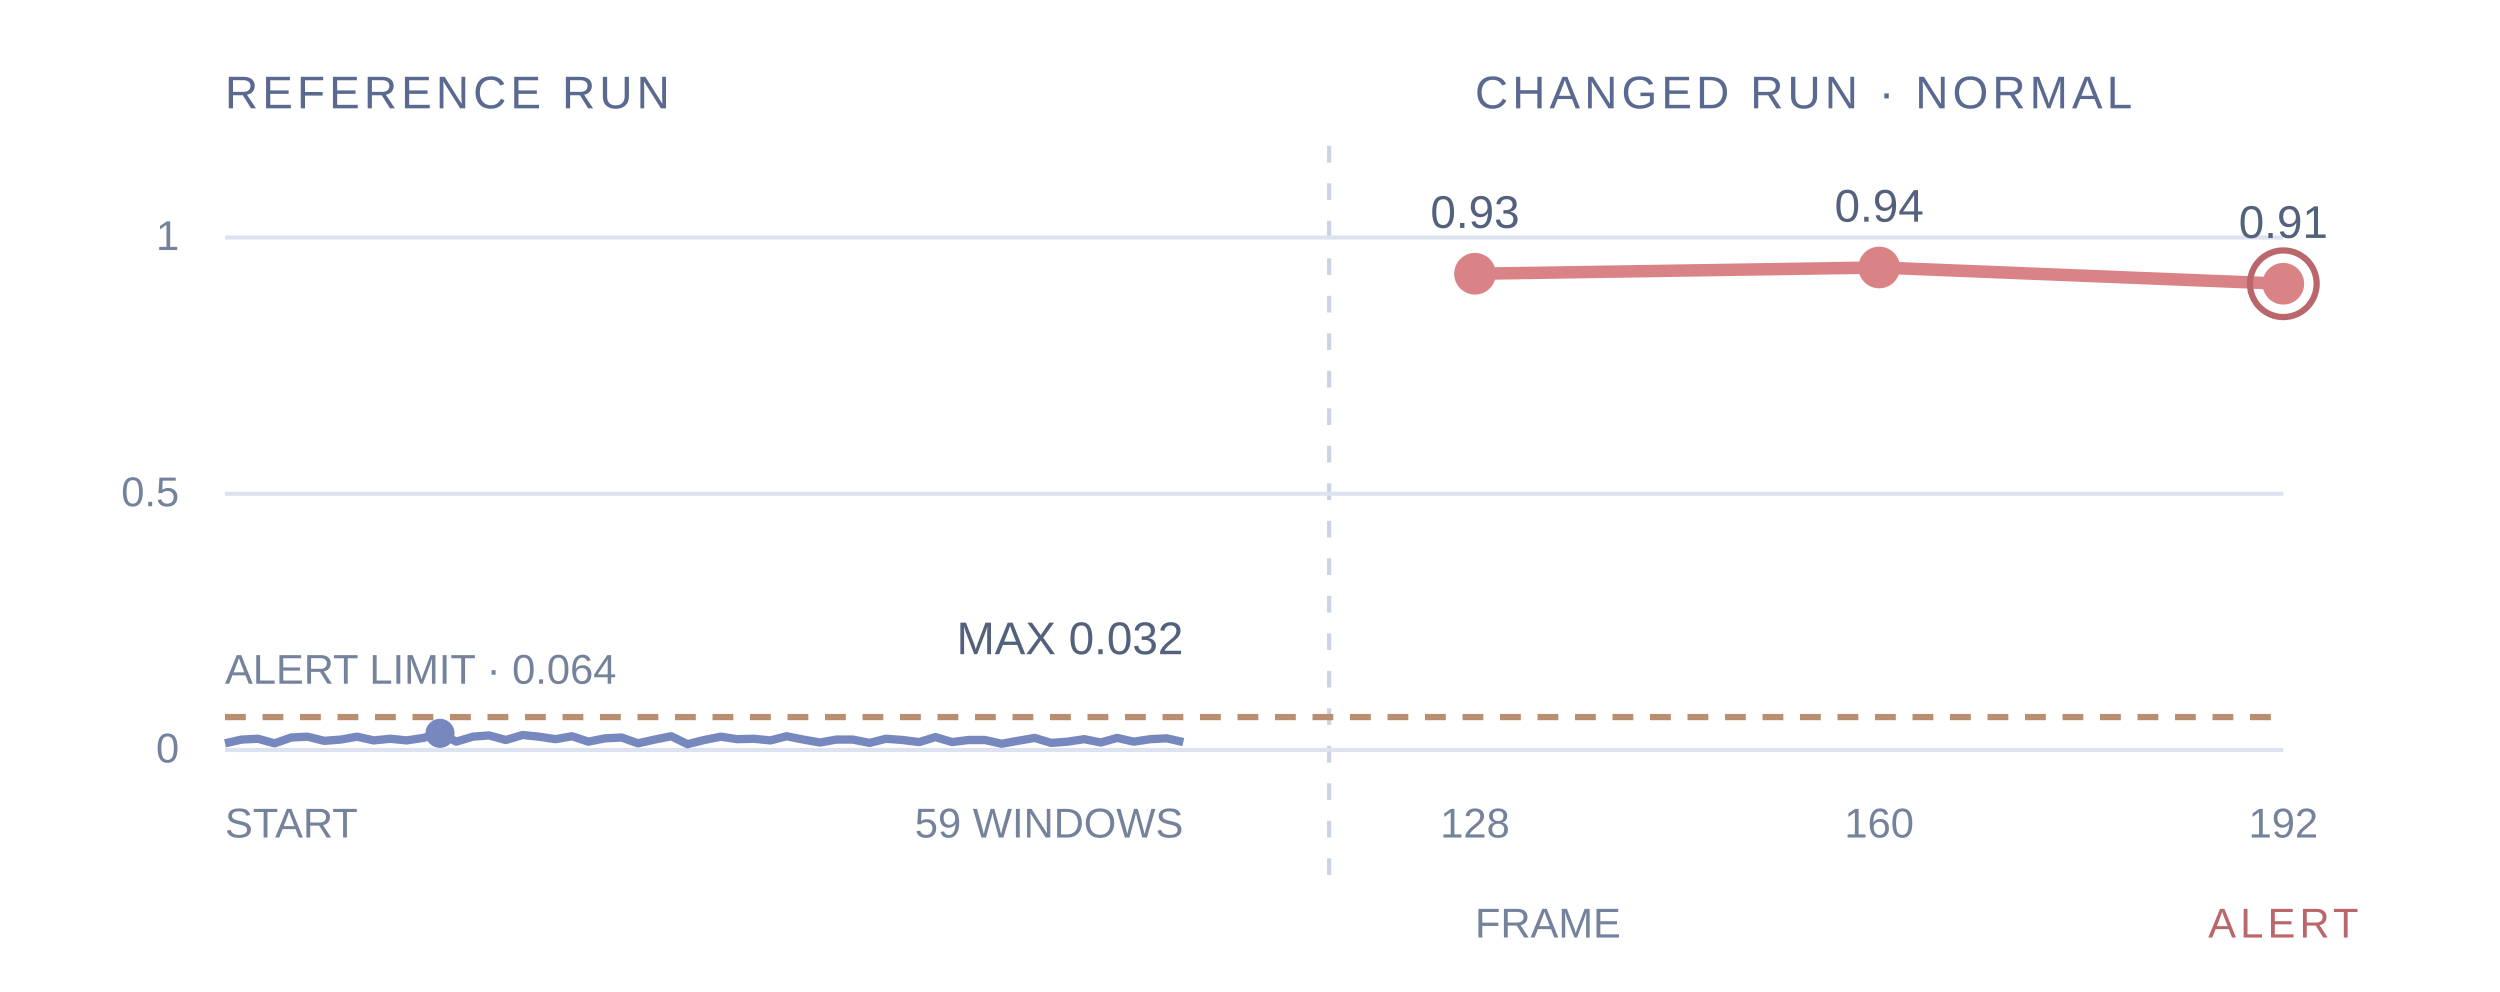
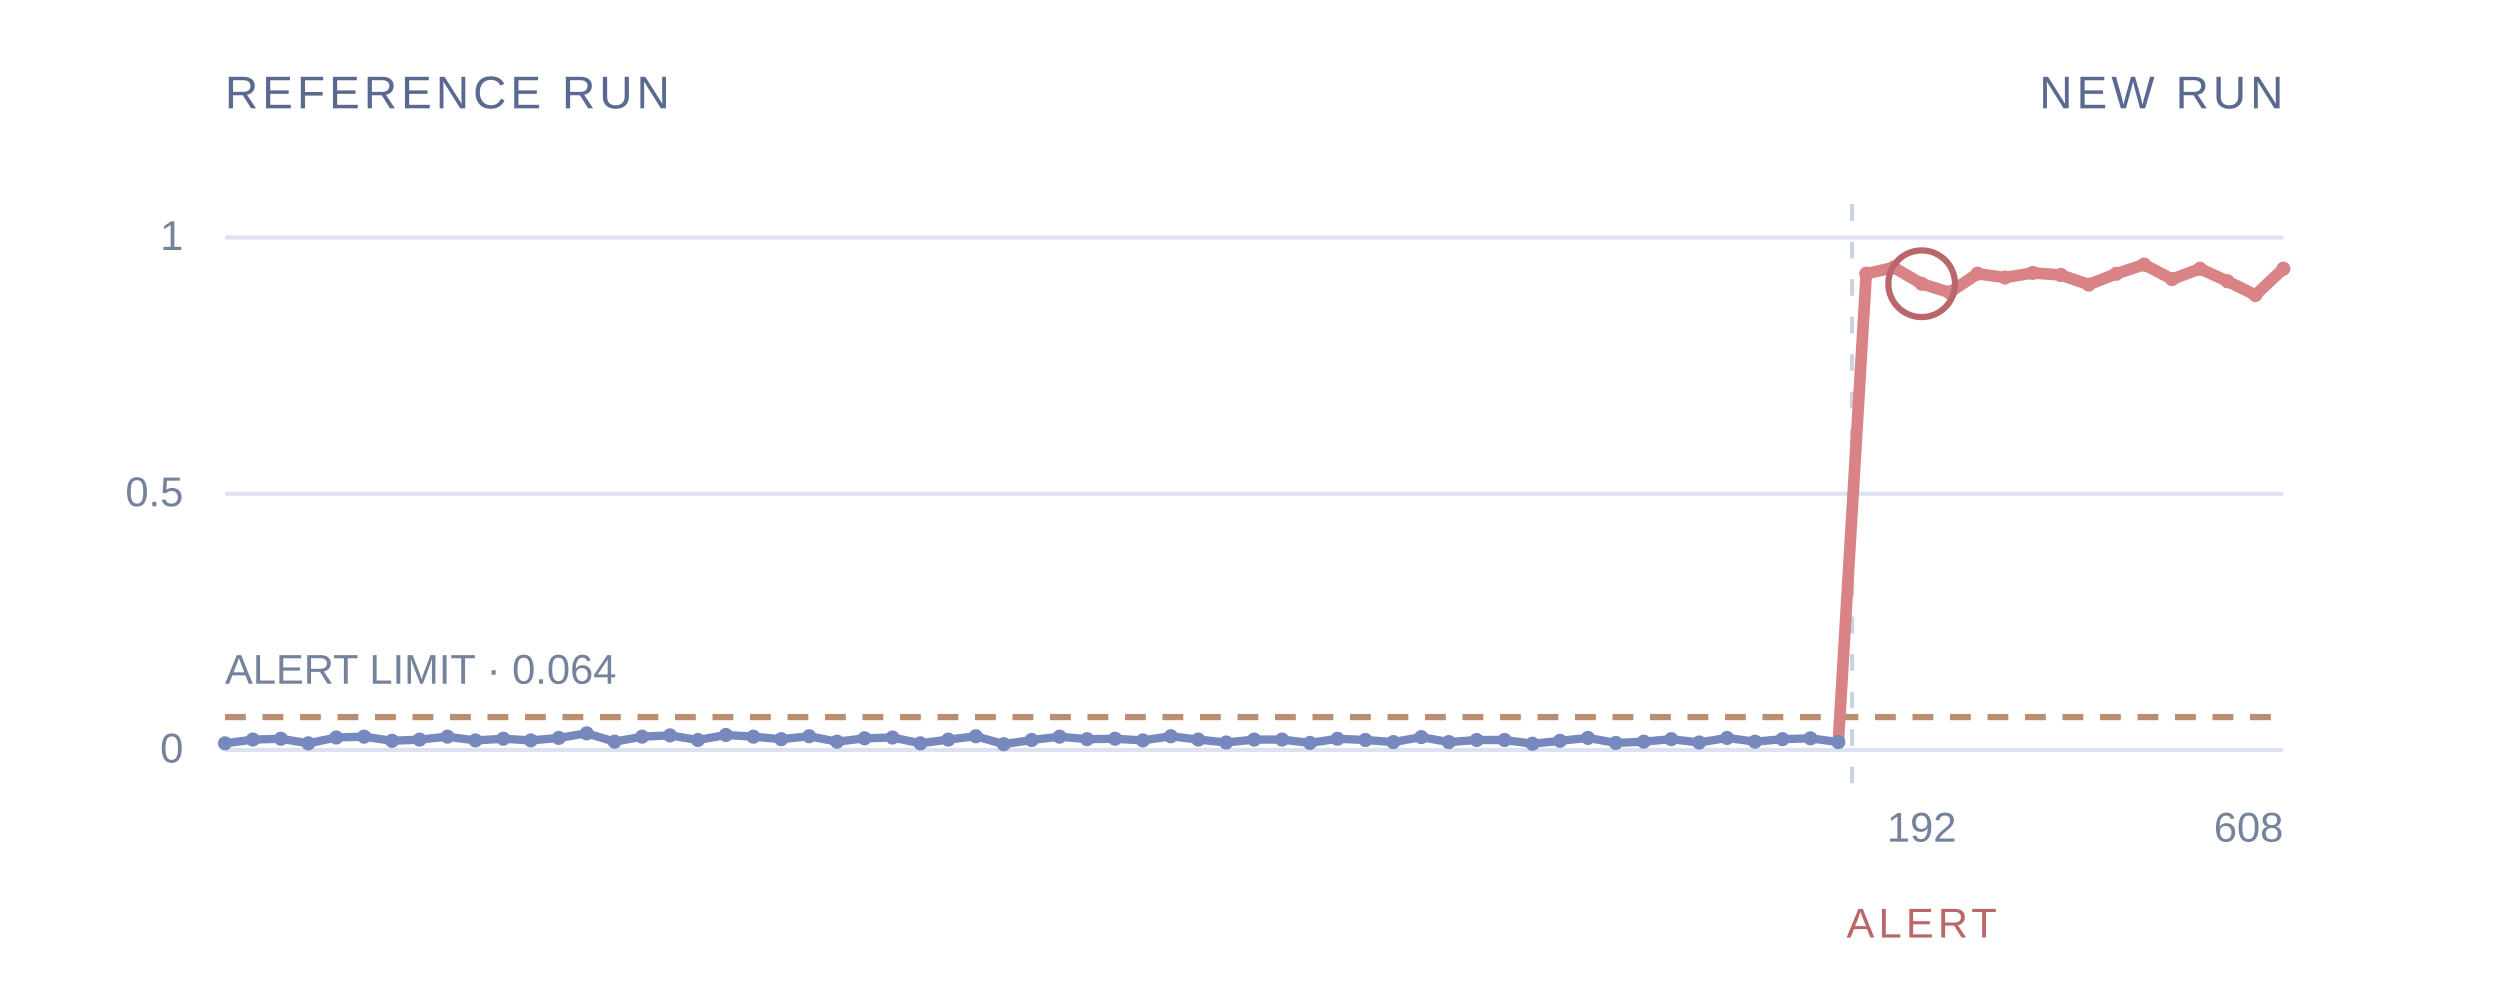
<svg xmlns="http://www.w3.org/2000/svg" viewBox="0 0 600 238" role="img" aria-labelledby="title desc">
  <style>
text{font-family:Segoe UI,Arial,sans-serif}
.heading{fill:#59698f;font-size:11px;letter-spacing:1px}
.axis{fill:#75829b;font-size:10px}
- .value{fill:#53617d;font-size:11px}
.alert{fill:#ba676c;font-size:10px;letter-spacing:1px}
</style>
  <text x="54" y="26" class="heading">REFERENCE RUN</text>
-   <text x="354" y="26" class="heading">CHANGED RUN · NORMAL</text>
-   <line x1="319" x2="319" y1="35" y2="210" stroke="#cbd2e1" stroke-dasharray="4 5" />
+   <text x="548" y="26" text-anchor="end" class="heading">NEW RUN</text>
+   <line x1="444.5" x2="444.5" y1="49" y2="189" stroke="#cbd2e1" stroke-dasharray="4 5" />
  <line x1="54" x2="548" y1="57.0" y2="57.0" stroke="#dce2ef" />
-   <text x="43" y="60.0" text-anchor="end" class="axis">1</text>
+   <text x="44" y="60.0" text-anchor="end" class="axis">1</text>
  <line x1="54" x2="548" y1="118.5" y2="118.5" stroke="#dce2ef" />
-   <text x="43" y="121.5" text-anchor="end" class="axis">0.5</text>
+   <text x="44" y="121.5" text-anchor="end" class="axis">0.5</text>
  <line x1="54" x2="548" y1="180.0" y2="180.0" stroke="#dce2ef" />
-   <text x="43" y="183.0" text-anchor="end" class="axis">0</text>
+   <text x="44" y="183.0" text-anchor="end" class="axis">0</text>
  <line x1="54" x2="548" y1="172.1" y2="172.1" stroke="#ba8f71" stroke-width="1.5" stroke-dasharray="5 4" />
  <text x="54" y="164.1" class="axis">ALERT LIMIT · 0.064</text>
-   <polyline points="54.0,178.4 58.0,177.5 61.9,177.3 65.9,178.4 69.9,177.0 73.8,176.8 77.8,177.8 81.8,177.5 85.7,176.8 89.7,177.7 93.7,177.3 97.6,177.7 101.6,177.1 105.6,176.0 109.5,178.0 113.5,176.8 117.4,176.5 121.4,177.6 125.4,176.4 129.3,176.8 133.3,177.4 137.3,176.7 141.2,178.0 145.2,177.2 149.2,177.0 153.1,178.4 157.1,177.5 161.1,176.7 165.0,178.6 169.0,177.6 173.0,176.8 176.9,177.4 180.9,177.3 184.9,177.7 188.8,176.7 192.8,177.5 196.8,178.2 200.7,177.5 204.7,177.5 208.7,178.3 212.6,177.3 216.6,177.6 220.6,178.1 224.5,176.9 228.5,178.1 232.4,177.6 236.4,177.6 240.4,178.5 244.3,177.8 248.3,177.1 252.3,178.3 256.2,178.0 260.2,177.4 264.2,178.2 268.1,177.1 272.1,178.0 276.1,177.4 280.0,177.2 284.0,178.1" fill="none" stroke="#7788bf" stroke-width="2" stroke-linejoin="round" />
-   <circle cx="105.6" cy="176.0" r="3.5" fill="#7788bf" />
-   <text x="284" y="157" text-anchor="end" class="value">MAX 0.032</text>
-   <text x="54" y="201" class="axis">START</text>
-   <text x="284" y="201" text-anchor="end" class="axis">59 WINDOWS</text>
-   <polyline points="354.0,65.7 451.0,64.2 548.0,68.1" fill="none" stroke="#d98387" stroke-width="3" stroke-linecap="round" stroke-linejoin="round" />
-   <circle cx="354" cy="65.7" r="5" fill="#d98387" />
-   <text x="354" y="54.7" text-anchor="middle" class="value">0.93</text>
-   <text x="354" y="201" text-anchor="middle" class="axis">128</text>
-   <circle cx="451" cy="64.2" r="5" fill="#d98387" />
-   <text x="451" y="53.2" text-anchor="middle" class="value">0.94</text>
-   <text x="451" y="201" text-anchor="middle" class="axis">160</text>
-   <circle cx="548" cy="68.1" r="5" fill="#d98387" />
-   <text x="548" y="57.1" text-anchor="middle" class="value">0.91</text>
-   <text x="548" y="201" text-anchor="middle" class="axis">192</text>
-   <circle cx="548" cy="68.1" r="8" fill="none" stroke="#ba676c" stroke-width="1.5" />
-   <text x="354" y="225" class="axis">FRAME</text>
-   <text x="548" y="225" text-anchor="middle" class="alert">ALERT</text>
+   <polyline points="54.0,178.4 60.7,177.5 67.4,177.3 74.0,178.4 80.7,177.0 87.4,176.8 94.1,177.8 100.7,177.5 107.4,176.8 114.1,177.7 120.8,177.3 127.4,177.7 134.1,177.1 140.8,176.0 147.5,178.0 154.1,176.8 160.8,176.5 167.5,177.6 174.2,176.4 180.8,176.8 187.5,177.4 194.2,176.7 200.9,178.0 207.5,177.2 214.2,177.0 220.9,178.4 227.6,177.5 234.2,176.7 240.9,178.6 247.6,177.6 254.3,176.8 260.9,177.4 267.6,177.3 274.3,177.7 281.0,176.7 287.6,177.5 294.3,178.2 301.0,177.5 307.7,177.5 314.4,178.3 321.0,177.3 327.7,177.6 334.4,178.1 341.1,176.9 347.7,178.1 354.4,177.6 361.1,177.6 367.8,178.5 374.4,177.8 381.1,177.1 387.8,178.3 394.5,178.0 401.1,177.4 407.8,178.2 414.5,177.1 421.2,178.0 427.8,177.4 434.5,177.2 441.2,178.1" fill="none" stroke="#7788bf" stroke-width="2" stroke-linecap="round" stroke-linejoin="round" />
+   <polyline points="441.2,178.1 447.9,65.7 454.5,64.2 461.2,68.1 467.9,70.2 474.6,65.7 481.2,66.6 487.9,65.5 494.6,66.0 501.3,68.3 507.9,65.7 514.6,63.5 521.3,67.0 528.0,64.5 534.6,67.5 541.3,70.8 548.0,64.5" fill="none" stroke="#d98387" stroke-width="2.8" stroke-linecap="round" stroke-linejoin="round" />
+   <circle cx="54.0" cy="178.4" r="1.7" fill="#7788bf" />
+   <circle cx="60.7" cy="177.5" r="1.7" fill="#7788bf" />
+   <circle cx="67.4" cy="177.3" r="1.7" fill="#7788bf" />
+   <circle cx="74.0" cy="178.4" r="1.7" fill="#7788bf" />
+   <circle cx="80.7" cy="177.0" r="1.7" fill="#7788bf" />
+   <circle cx="87.4" cy="176.8" r="1.7" fill="#7788bf" />
+   <circle cx="94.1" cy="177.8" r="1.7" fill="#7788bf" />
+   <circle cx="100.7" cy="177.5" r="1.7" fill="#7788bf" />
+   <circle cx="107.4" cy="176.8" r="1.7" fill="#7788bf" />
+   <circle cx="114.1" cy="177.7" r="1.7" fill="#7788bf" />
+   <circle cx="120.8" cy="177.3" r="1.7" fill="#7788bf" />
+   <circle cx="127.4" cy="177.7" r="1.7" fill="#7788bf" />
+   <circle cx="134.1" cy="177.1" r="1.7" fill="#7788bf" />
+   <circle cx="140.8" cy="176.0" r="1.7" fill="#7788bf" />
+   <circle cx="147.5" cy="178.0" r="1.7" fill="#7788bf" />
+   <circle cx="154.1" cy="176.8" r="1.7" fill="#7788bf" />
+   <circle cx="160.8" cy="176.5" r="1.7" fill="#7788bf" />
+   <circle cx="167.5" cy="177.6" r="1.7" fill="#7788bf" />
+   <circle cx="174.2" cy="176.4" r="1.7" fill="#7788bf" />
+   <circle cx="180.8" cy="176.8" r="1.7" fill="#7788bf" />
+   <circle cx="187.5" cy="177.4" r="1.7" fill="#7788bf" />
+   <circle cx="194.2" cy="176.7" r="1.7" fill="#7788bf" />
+   <circle cx="200.9" cy="178.0" r="1.7" fill="#7788bf" />
+   <circle cx="207.5" cy="177.2" r="1.7" fill="#7788bf" />
+   <circle cx="214.2" cy="177.0" r="1.7" fill="#7788bf" />
+   <circle cx="220.9" cy="178.4" r="1.7" fill="#7788bf" />
+   <circle cx="227.6" cy="177.5" r="1.7" fill="#7788bf" />
+   <circle cx="234.2" cy="176.7" r="1.7" fill="#7788bf" />
+   <circle cx="240.9" cy="178.6" r="1.7" fill="#7788bf" />
+   <circle cx="247.6" cy="177.6" r="1.7" fill="#7788bf" />
+   <circle cx="254.3" cy="176.8" r="1.7" fill="#7788bf" />
+   <circle cx="260.9" cy="177.4" r="1.7" fill="#7788bf" />
+   <circle cx="267.6" cy="177.3" r="1.7" fill="#7788bf" />
+   <circle cx="274.3" cy="177.7" r="1.7" fill="#7788bf" />
+   <circle cx="281.0" cy="176.7" r="1.7" fill="#7788bf" />
+   <circle cx="287.6" cy="177.5" r="1.7" fill="#7788bf" />
+   <circle cx="294.3" cy="178.2" r="1.7" fill="#7788bf" />
+   <circle cx="301.0" cy="177.5" r="1.7" fill="#7788bf" />
+   <circle cx="307.7" cy="177.5" r="1.7" fill="#7788bf" />
+   <circle cx="314.4" cy="178.3" r="1.7" fill="#7788bf" />
+   <circle cx="321.0" cy="177.3" r="1.7" fill="#7788bf" />
+   <circle cx="327.7" cy="177.6" r="1.7" fill="#7788bf" />
+   <circle cx="334.4" cy="178.1" r="1.7" fill="#7788bf" />
+   <circle cx="341.1" cy="176.9" r="1.7" fill="#7788bf" />
+   <circle cx="347.7" cy="178.1" r="1.7" fill="#7788bf" />
+   <circle cx="354.4" cy="177.6" r="1.7" fill="#7788bf" />
+   <circle cx="361.1" cy="177.6" r="1.7" fill="#7788bf" />
+   <circle cx="367.8" cy="178.5" r="1.7" fill="#7788bf" />
+   <circle cx="374.4" cy="177.8" r="1.7" fill="#7788bf" />
+   <circle cx="381.1" cy="177.1" r="1.7" fill="#7788bf" />
+   <circle cx="387.8" cy="178.3" r="1.7" fill="#7788bf" />
+   <circle cx="394.5" cy="178.0" r="1.7" fill="#7788bf" />
+   <circle cx="401.1" cy="177.4" r="1.7" fill="#7788bf" />
+   <circle cx="407.8" cy="178.2" r="1.7" fill="#7788bf" />
+   <circle cx="414.5" cy="177.1" r="1.7" fill="#7788bf" />
+   <circle cx="421.2" cy="178.0" r="1.7" fill="#7788bf" />
+   <circle cx="427.8" cy="177.4" r="1.7" fill="#7788bf" />
+   <circle cx="434.5" cy="177.2" r="1.7" fill="#7788bf" />
+   <circle cx="441.2" cy="178.1" r="1.7" fill="#7788bf" />
+   <circle cx="447.9" cy="65.7" r="1.7" fill="#d98387" />
+   <circle cx="454.5" cy="64.2" r="1.7" fill="#d98387" />
+   <circle cx="461.2" cy="68.1" r="1.7" fill="#d98387" />
+   <circle cx="467.9" cy="70.2" r="1.7" fill="#d98387" />
+   <circle cx="474.6" cy="65.7" r="1.7" fill="#d98387" />
+   <circle cx="481.2" cy="66.6" r="1.7" fill="#d98387" />
+   <circle cx="487.9" cy="65.5" r="1.7" fill="#d98387" />
+   <circle cx="494.6" cy="66.0" r="1.7" fill="#d98387" />
+   <circle cx="501.3" cy="68.3" r="1.7" fill="#d98387" />
+   <circle cx="507.9" cy="65.7" r="1.7" fill="#d98387" />
+   <circle cx="514.6" cy="63.5" r="1.7" fill="#d98387" />
+   <circle cx="521.3" cy="67.0" r="1.7" fill="#d98387" />
+   <circle cx="528.0" cy="64.5" r="1.7" fill="#d98387" />
+   <circle cx="534.6" cy="67.5" r="1.7" fill="#d98387" />
+   <circle cx="541.3" cy="70.8" r="1.7" fill="#d98387" />
+   <circle cx="548.0" cy="64.5" r="1.7" fill="#d98387" />
+   <circle cx="461.2" cy="68.1" r="8" fill="none" stroke="#ba676c" stroke-width="1.5" />
+   <text x="461.2" y="202" text-anchor="middle" class="axis">192</text>
+   <text x="461.2" y="225" text-anchor="middle" class="alert">ALERT</text>
+   <text x="548" y="202" text-anchor="end" class="axis">608</text>
</svg>
